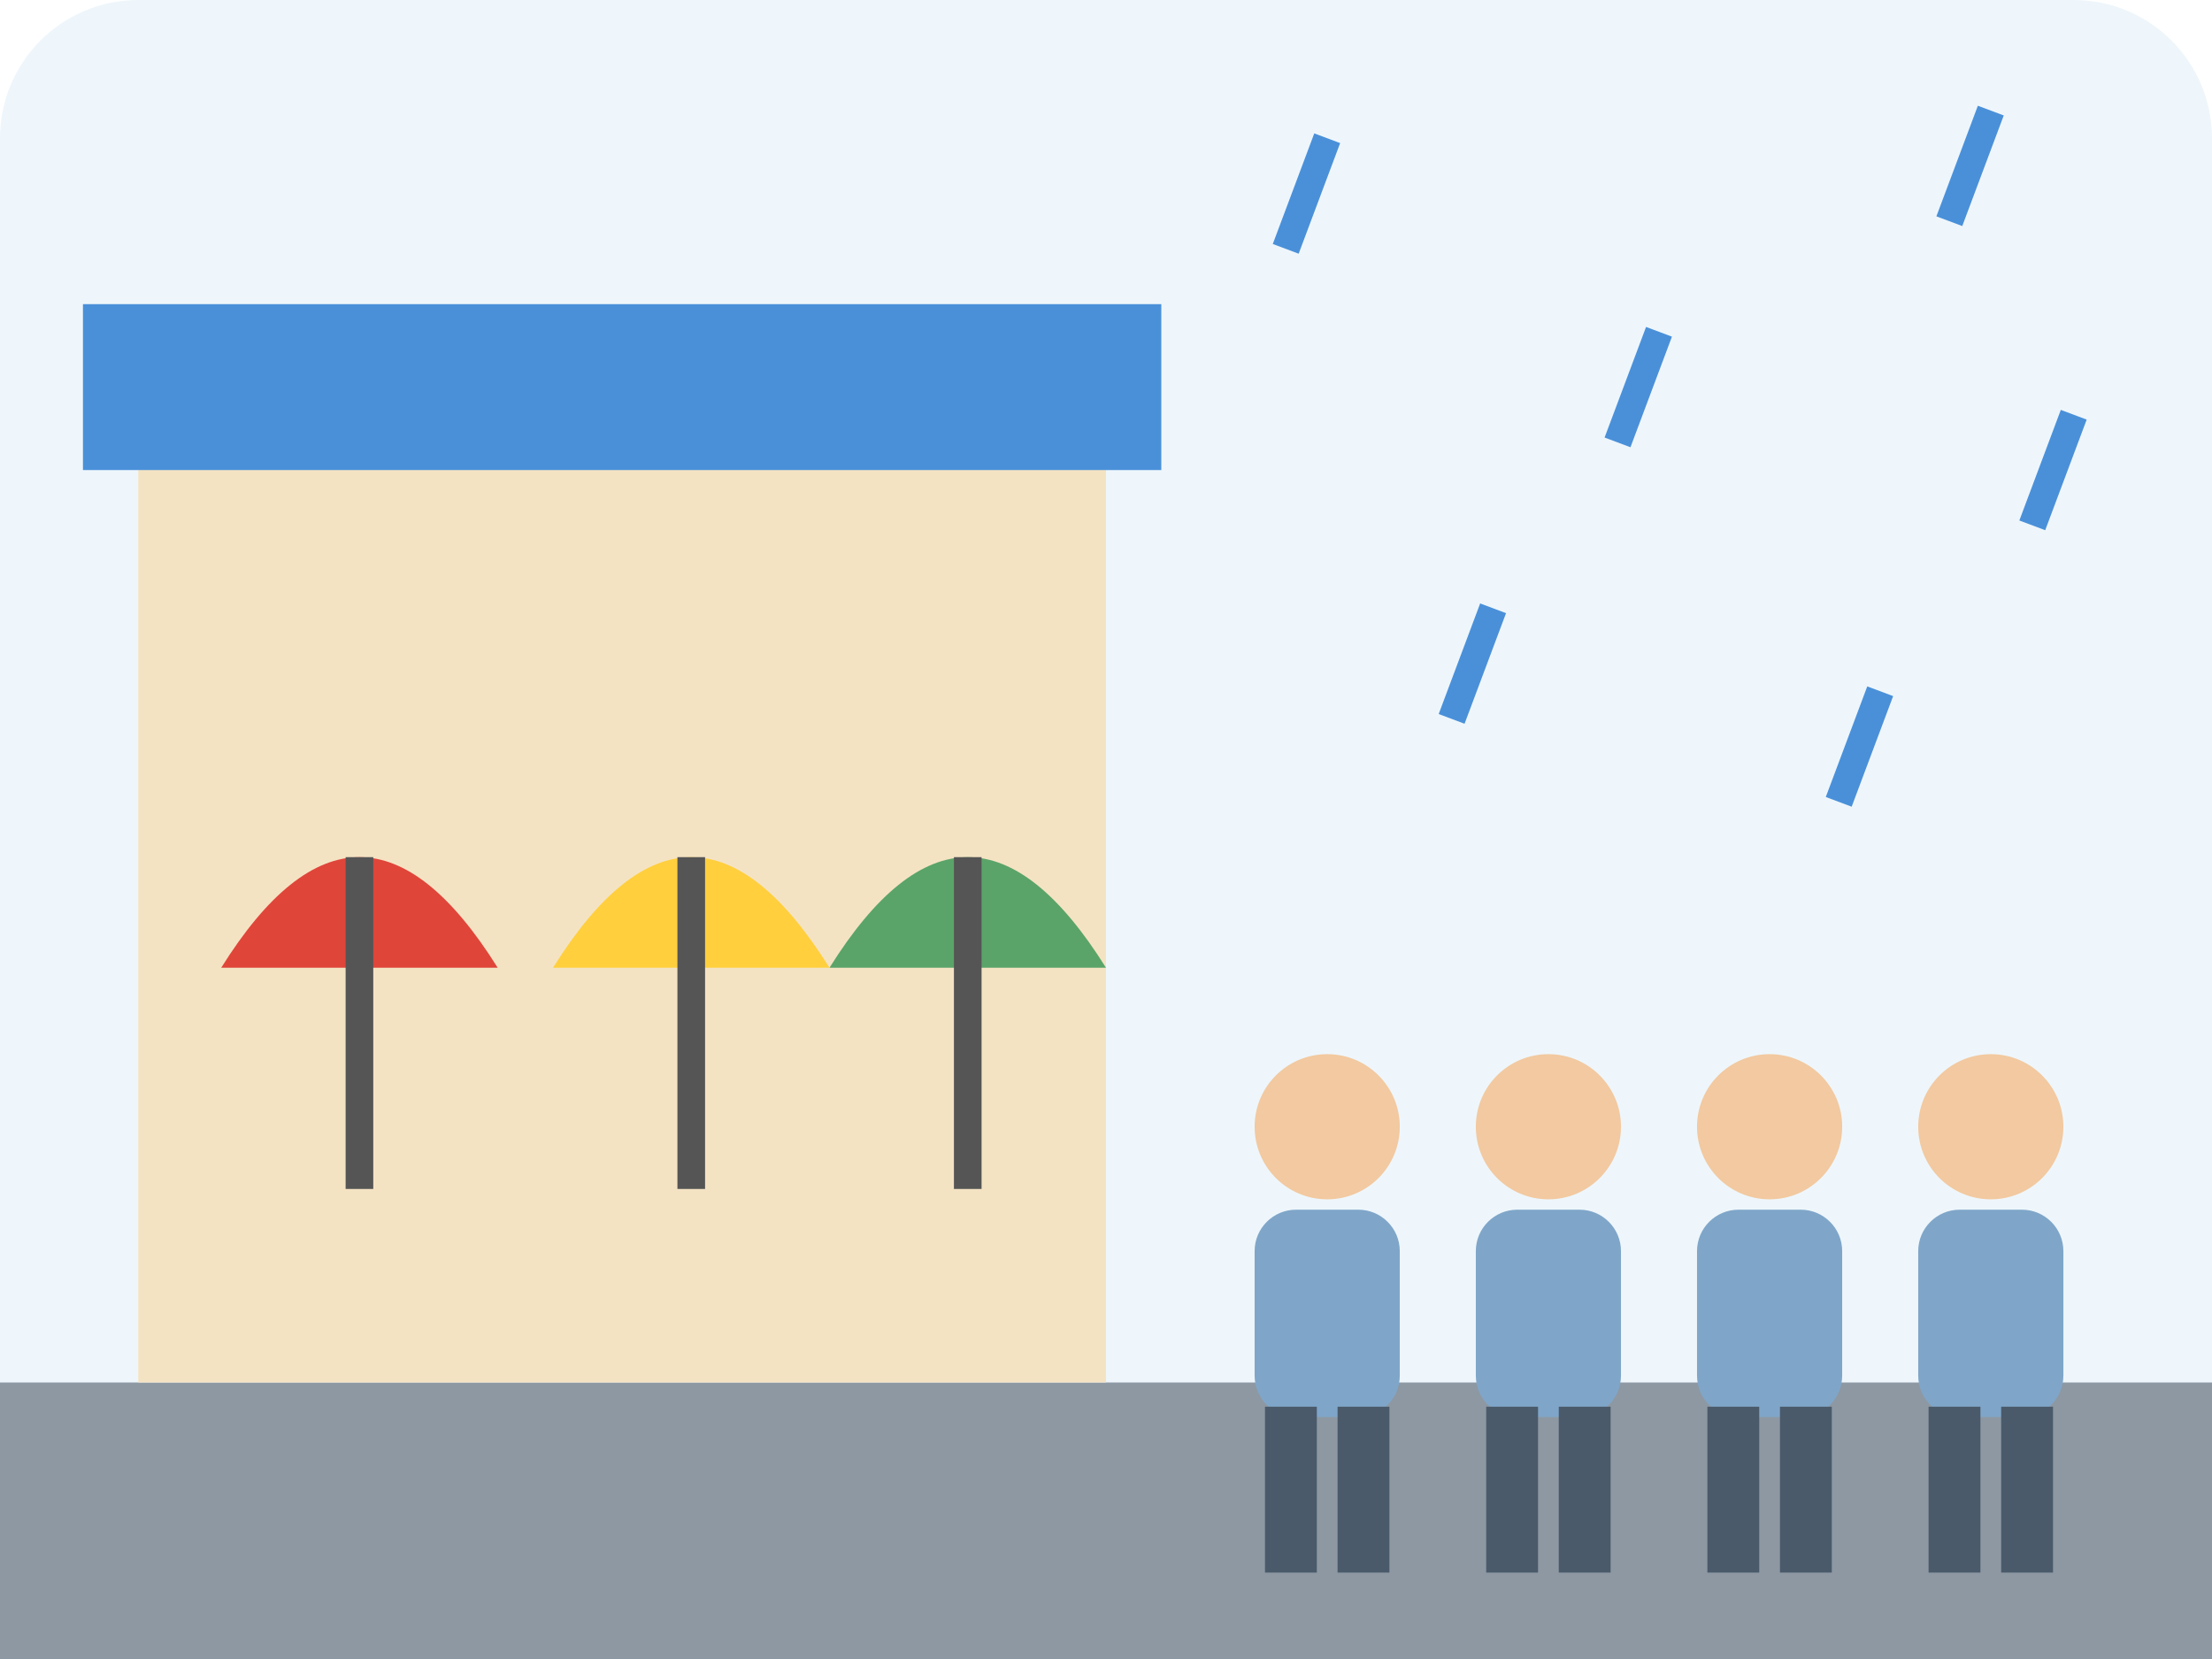
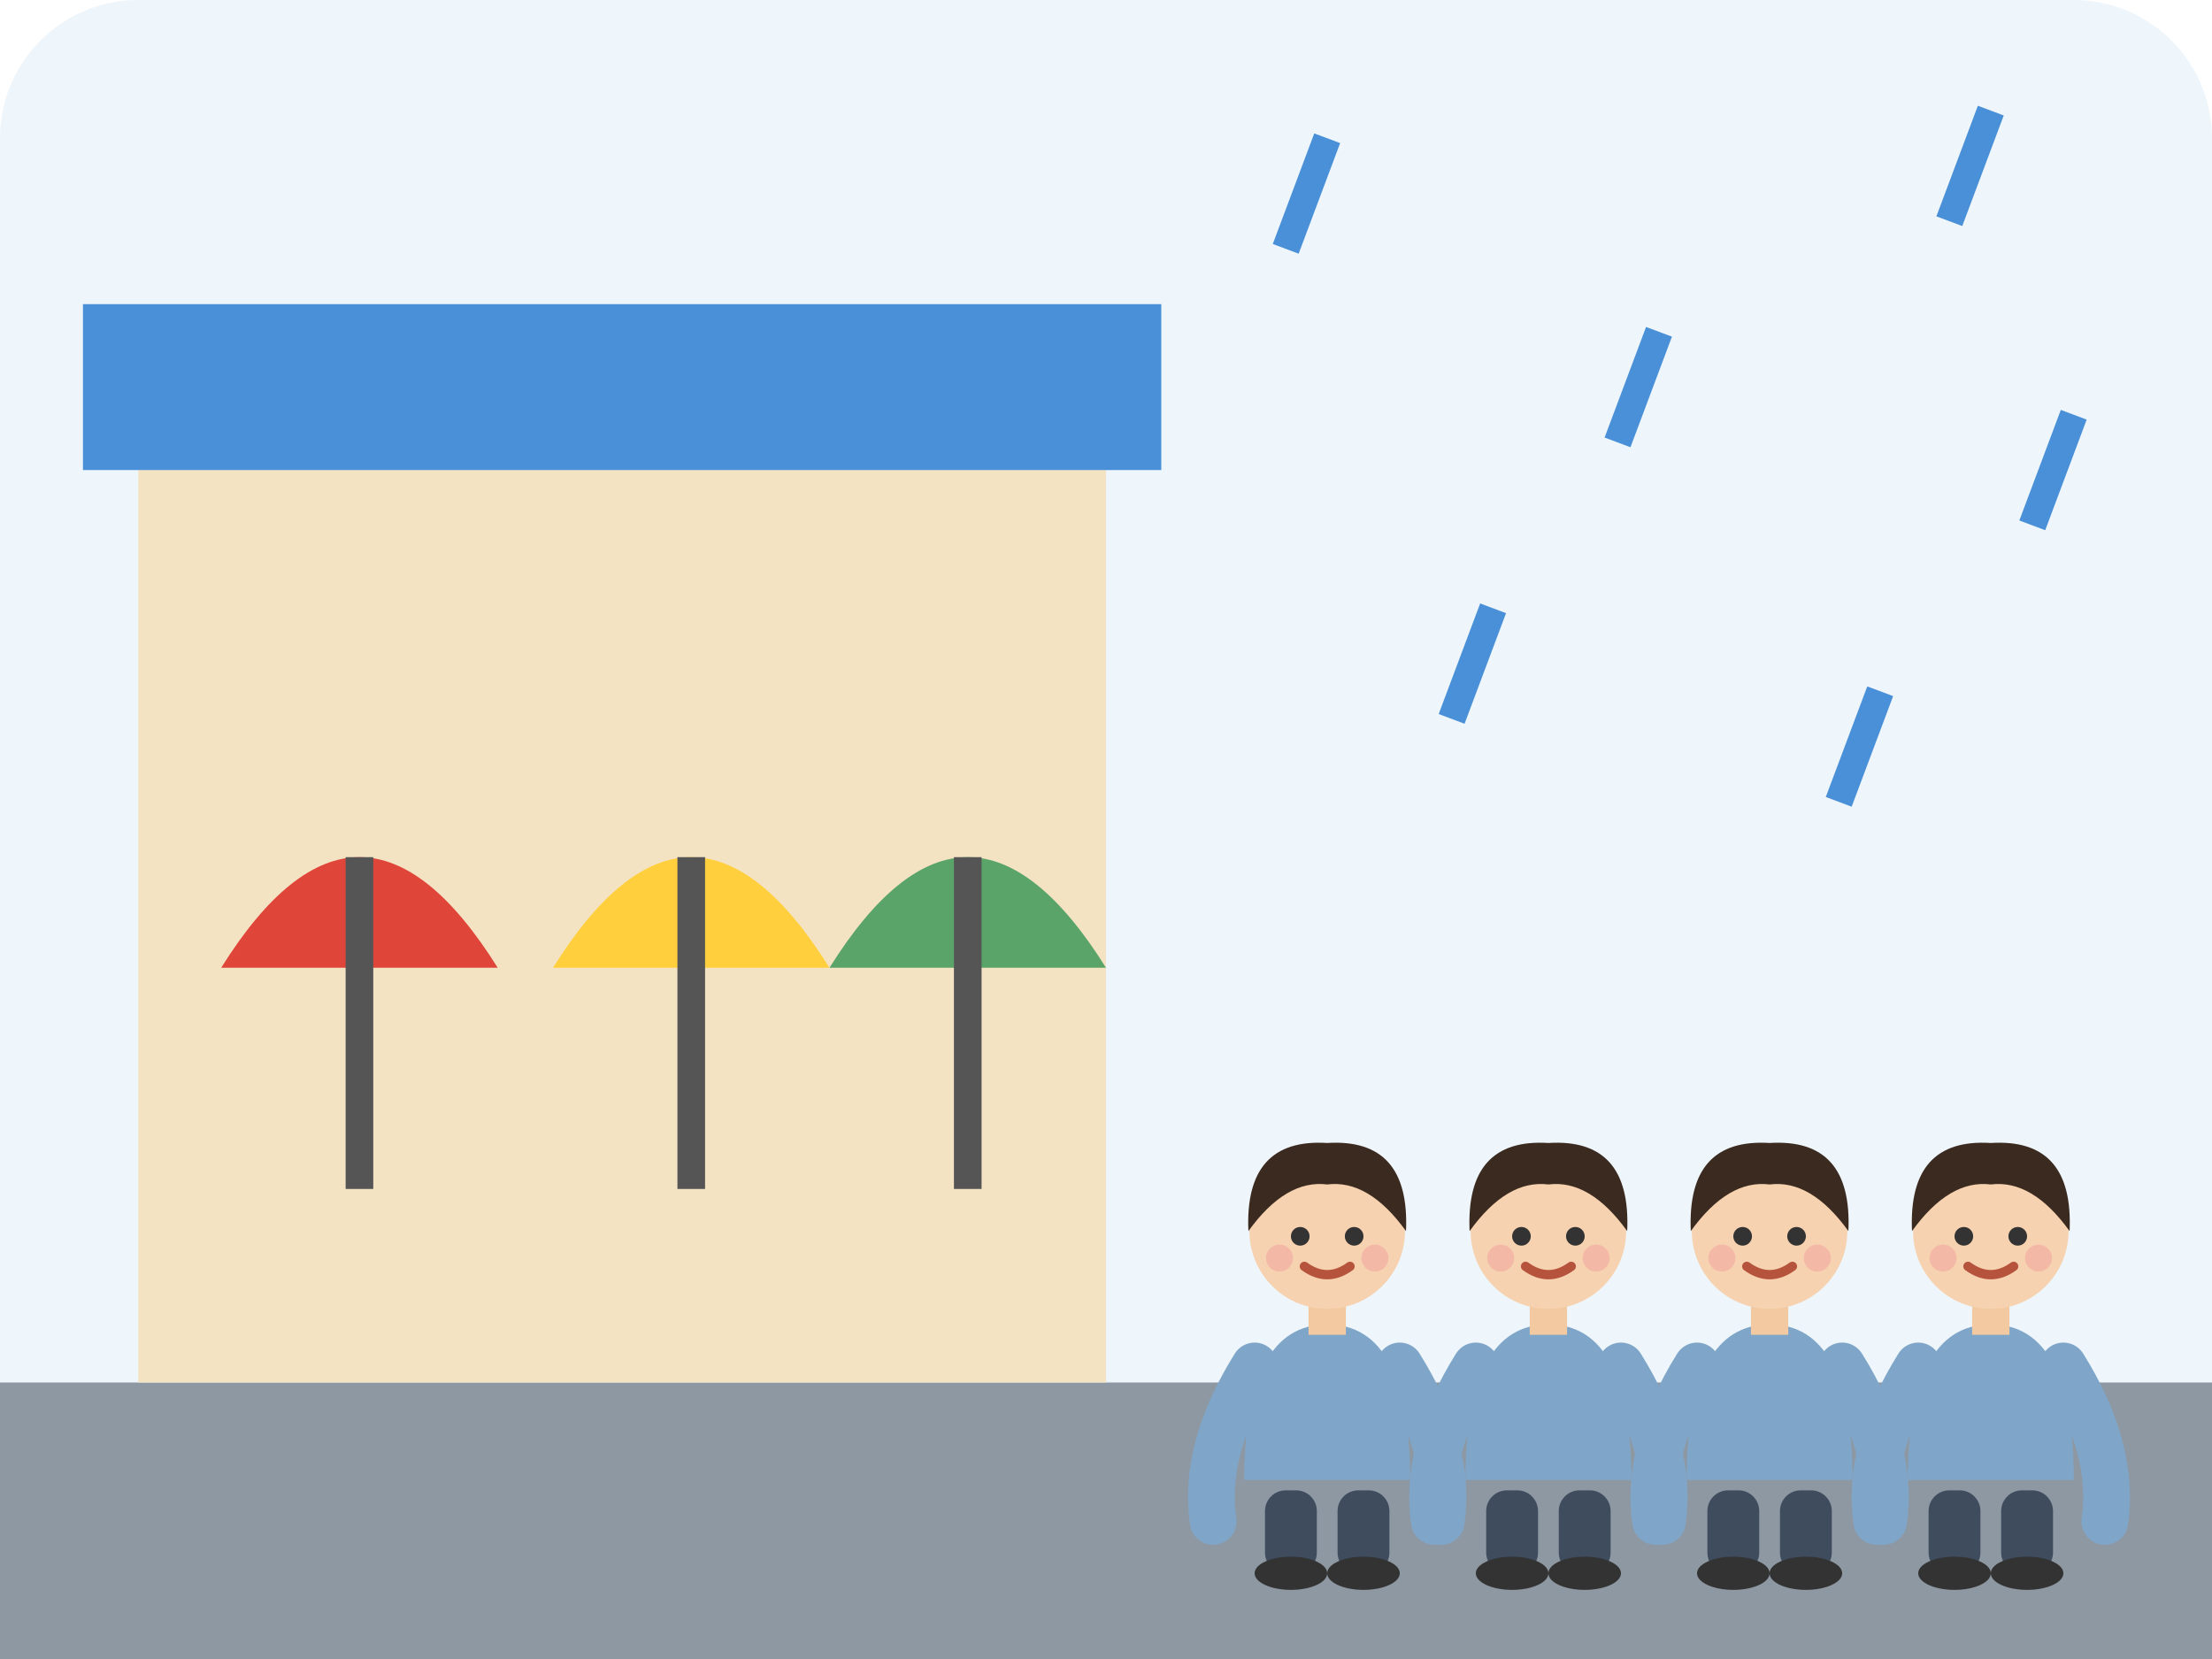
<svg xmlns="http://www.w3.org/2000/svg" viewBox="0 0 160 120">
  <rect width="100%" height="100%" rx="10" fill="#eef6fb" />
  <rect x="0" y="100" width="160" height="20" fill="#8d98a3" />
  <rect x="10" y="30" width="70" height="70" fill="#f4e3c3" />
  <rect x="6" y="22" width="78" height="12" fill="#4a90d9" />
  <path d="M16 70 q10 -16 20 0 z" fill="#e0453a" />
  <line x1="26" y1="62" x2="26" y2="86" stroke="#555" stroke-width="2" />
  <path d="M40 70 q10 -16 20 0 z" fill="#ffcf3d" />
  <line x1="50" y1="62" x2="50" y2="86" stroke="#555" stroke-width="2" />
  <path d="M60 70 q10 -16 20 0 z" fill="#5aa469" />
  <line x1="70" y1="62" x2="70" y2="86" stroke="#555" stroke-width="2" />
  <line x1="96" y1="10" x2="93" y2="18" stroke="#4a90d9" stroke-width="2" />
  <line x1="120" y1="24" x2="117" y2="32" stroke="#4a90d9" stroke-width="2" />
  <line x1="144" y1="8" x2="141" y2="16" stroke="#4a90d9" stroke-width="2" />
  <line x1="108" y1="44" x2="105" y2="52" stroke="#4a90d9" stroke-width="2" />
  <line x1="136" y1="50" x2="133" y2="58" stroke="#4a90d9" stroke-width="2" />
  <line x1="150" y1="30" x2="147" y2="38" stroke="#4a90d9" stroke-width="2" />
-   <g transform="translate(96,104) scale(0.75)">
-     <circle cx="0" cy="-30" r="7" fill="#f2c9a0" />
-     <rect x="-7" y="-22" width="14" height="20" rx="4" fill="#7fa6c9" />
-     <rect x="-6" y="-3" width="5" height="16" fill="#4a5a6a" />
-     <rect x="1" y="-3" width="5" height="16" fill="#4a5a6a" />
+   <g transform="translate(96,113.8) scale(0.75)">
+     <rect x="-6" y="-8" width="5" height="8" rx="2" fill="#3e4c5e" />
+     <rect x="1" y="-8" width="5" height="8" rx="2" fill="#3e4c5e" />
+     <ellipse cx="-3.5" cy="0" rx="3.5" ry="1.6" fill="#333" />
+     <ellipse cx="3.5" cy="0" rx="3.5" ry="1.6" fill="#333" />
+     <path d="M-7 -20 Q-12 -12 -11 -5" stroke="#7fa6c9" stroke-width="4.5" fill="none" stroke-linecap="round" />
+     <path d="M7 -20 Q12 -12 11 -5" stroke="#7fa6c9" stroke-width="4.5" fill="none" stroke-linecap="round" />
+     <path d="M-8 -9 Q-8 -24 0 -24 Q8 -24 8 -9 Z" fill="#7fa6c9" />
+     <rect x="-1.8" y="-27" width="3.6" height="4" fill="#f2c9a0" />
+     <circle cx="0" cy="-33" r="7.5" fill="#f6d2b0" />
+     <path d="M-7.6 -33 Q-8 -42 0 -41.5 Q8 -42 7.6 -33 Q4 -38 0 -37.5 Q-4 -38 -7.6 -33 Z" fill="#3b2a20" />
+     <circle cx="-2.6" cy="-32.5" r="0.9" fill="#333" />
+     <circle cx="2.6" cy="-32.5" r="0.9" fill="#333" />
+     <path d="M-2.2 -29.6 Q0 -28 2.2 -29.6" stroke="#b5533c" stroke-width="0.9" fill="none" stroke-linecap="round" />
+     <circle cx="-4.6" cy="-30.4" r="1.3" fill="#f2a7a0" opacity=".6" />
+     <circle cx="4.6" cy="-30.4" r="1.3" fill="#f2a7a0" opacity=".6" />
  </g>
-   <g transform="translate(112,104) scale(0.75)">
-     <circle cx="0" cy="-30" r="7" fill="#f2c9a0" />
-     <rect x="-7" y="-22" width="14" height="20" rx="4" fill="#7fa6c9" />
-     <rect x="-6" y="-3" width="5" height="16" fill="#4a5a6a" />
-     <rect x="1" y="-3" width="5" height="16" fill="#4a5a6a" />
+   <g transform="translate(112,113.8) scale(0.75)">
+     <rect x="-6" y="-8" width="5" height="8" rx="2" fill="#3e4c5e" />
+     <rect x="1" y="-8" width="5" height="8" rx="2" fill="#3e4c5e" />
+     <ellipse cx="-3.5" cy="0" rx="3.5" ry="1.6" fill="#333" />
+     <ellipse cx="3.5" cy="0" rx="3.5" ry="1.6" fill="#333" />
+     <path d="M-7 -20 Q-12 -12 -11 -5" stroke="#7fa6c9" stroke-width="4.5" fill="none" stroke-linecap="round" />
+     <path d="M7 -20 Q12 -12 11 -5" stroke="#7fa6c9" stroke-width="4.5" fill="none" stroke-linecap="round" />
+     <path d="M-8 -9 Q-8 -24 0 -24 Q8 -24 8 -9 Z" fill="#7fa6c9" />
+     <rect x="-1.8" y="-27" width="3.6" height="4" fill="#f2c9a0" />
+     <circle cx="0" cy="-33" r="7.5" fill="#f6d2b0" />
+     <path d="M-7.6 -33 Q-8 -42 0 -41.5 Q8 -42 7.6 -33 Q4 -38 0 -37.5 Q-4 -38 -7.6 -33 Z" fill="#3b2a20" />
+     <circle cx="-2.6" cy="-32.5" r="0.9" fill="#333" />
+     <circle cx="2.6" cy="-32.5" r="0.9" fill="#333" />
+     <path d="M-2.2 -29.6 Q0 -28 2.2 -29.6" stroke="#b5533c" stroke-width="0.9" fill="none" stroke-linecap="round" />
+     <circle cx="-4.6" cy="-30.4" r="1.3" fill="#f2a7a0" opacity=".6" />
+     <circle cx="4.6" cy="-30.4" r="1.3" fill="#f2a7a0" opacity=".6" />
  </g>
-   <g transform="translate(128,104) scale(0.75)">
-     <circle cx="0" cy="-30" r="7" fill="#f2c9a0" />
-     <rect x="-7" y="-22" width="14" height="20" rx="4" fill="#7fa6c9" />
-     <rect x="-6" y="-3" width="5" height="16" fill="#4a5a6a" />
-     <rect x="1" y="-3" width="5" height="16" fill="#4a5a6a" />
+   <g transform="translate(128,113.8) scale(0.75)">
+     <rect x="-6" y="-8" width="5" height="8" rx="2" fill="#3e4c5e" />
+     <rect x="1" y="-8" width="5" height="8" rx="2" fill="#3e4c5e" />
+     <ellipse cx="-3.5" cy="0" rx="3.5" ry="1.6" fill="#333" />
+     <ellipse cx="3.5" cy="0" rx="3.5" ry="1.6" fill="#333" />
+     <path d="M-7 -20 Q-12 -12 -11 -5" stroke="#7fa6c9" stroke-width="4.5" fill="none" stroke-linecap="round" />
+     <path d="M7 -20 Q12 -12 11 -5" stroke="#7fa6c9" stroke-width="4.5" fill="none" stroke-linecap="round" />
+     <path d="M-8 -9 Q-8 -24 0 -24 Q8 -24 8 -9 Z" fill="#7fa6c9" />
+     <rect x="-1.8" y="-27" width="3.6" height="4" fill="#f2c9a0" />
+     <circle cx="0" cy="-33" r="7.5" fill="#f6d2b0" />
+     <path d="M-7.6 -33 Q-8 -42 0 -41.5 Q8 -42 7.6 -33 Q4 -38 0 -37.5 Q-4 -38 -7.6 -33 Z" fill="#3b2a20" />
+     <circle cx="-2.6" cy="-32.5" r="0.9" fill="#333" />
+     <circle cx="2.6" cy="-32.5" r="0.9" fill="#333" />
+     <path d="M-2.2 -29.6 Q0 -28 2.2 -29.6" stroke="#b5533c" stroke-width="0.9" fill="none" stroke-linecap="round" />
+     <circle cx="-4.6" cy="-30.4" r="1.3" fill="#f2a7a0" opacity=".6" />
+     <circle cx="4.6" cy="-30.4" r="1.3" fill="#f2a7a0" opacity=".6" />
  </g>
-   <g transform="translate(144,104) scale(0.75)">
-     <circle cx="0" cy="-30" r="7" fill="#f2c9a0" />
-     <rect x="-7" y="-22" width="14" height="20" rx="4" fill="#7fa6c9" />
-     <rect x="-6" y="-3" width="5" height="16" fill="#4a5a6a" />
-     <rect x="1" y="-3" width="5" height="16" fill="#4a5a6a" />
+   <g transform="translate(144,113.8) scale(0.75)">
+     <rect x="-6" y="-8" width="5" height="8" rx="2" fill="#3e4c5e" />
+     <rect x="1" y="-8" width="5" height="8" rx="2" fill="#3e4c5e" />
+     <ellipse cx="-3.5" cy="0" rx="3.5" ry="1.6" fill="#333" />
+     <ellipse cx="3.5" cy="0" rx="3.5" ry="1.6" fill="#333" />
+     <path d="M-7 -20 Q-12 -12 -11 -5" stroke="#7fa6c9" stroke-width="4.5" fill="none" stroke-linecap="round" />
+     <path d="M7 -20 Q12 -12 11 -5" stroke="#7fa6c9" stroke-width="4.5" fill="none" stroke-linecap="round" />
+     <path d="M-8 -9 Q-8 -24 0 -24 Q8 -24 8 -9 Z" fill="#7fa6c9" />
+     <rect x="-1.8" y="-27" width="3.6" height="4" fill="#f2c9a0" />
+     <circle cx="0" cy="-33" r="7.5" fill="#f6d2b0" />
+     <path d="M-7.6 -33 Q-8 -42 0 -41.5 Q8 -42 7.6 -33 Q4 -38 0 -37.5 Q-4 -38 -7.6 -33 Z" fill="#3b2a20" />
+     <circle cx="-2.6" cy="-32.5" r="0.9" fill="#333" />
+     <circle cx="2.6" cy="-32.5" r="0.9" fill="#333" />
+     <path d="M-2.2 -29.6 Q0 -28 2.2 -29.6" stroke="#b5533c" stroke-width="0.9" fill="none" stroke-linecap="round" />
+     <circle cx="-4.6" cy="-30.4" r="1.3" fill="#f2a7a0" opacity=".6" />
+     <circle cx="4.6" cy="-30.4" r="1.3" fill="#f2a7a0" opacity=".6" />
  </g>
</svg>
